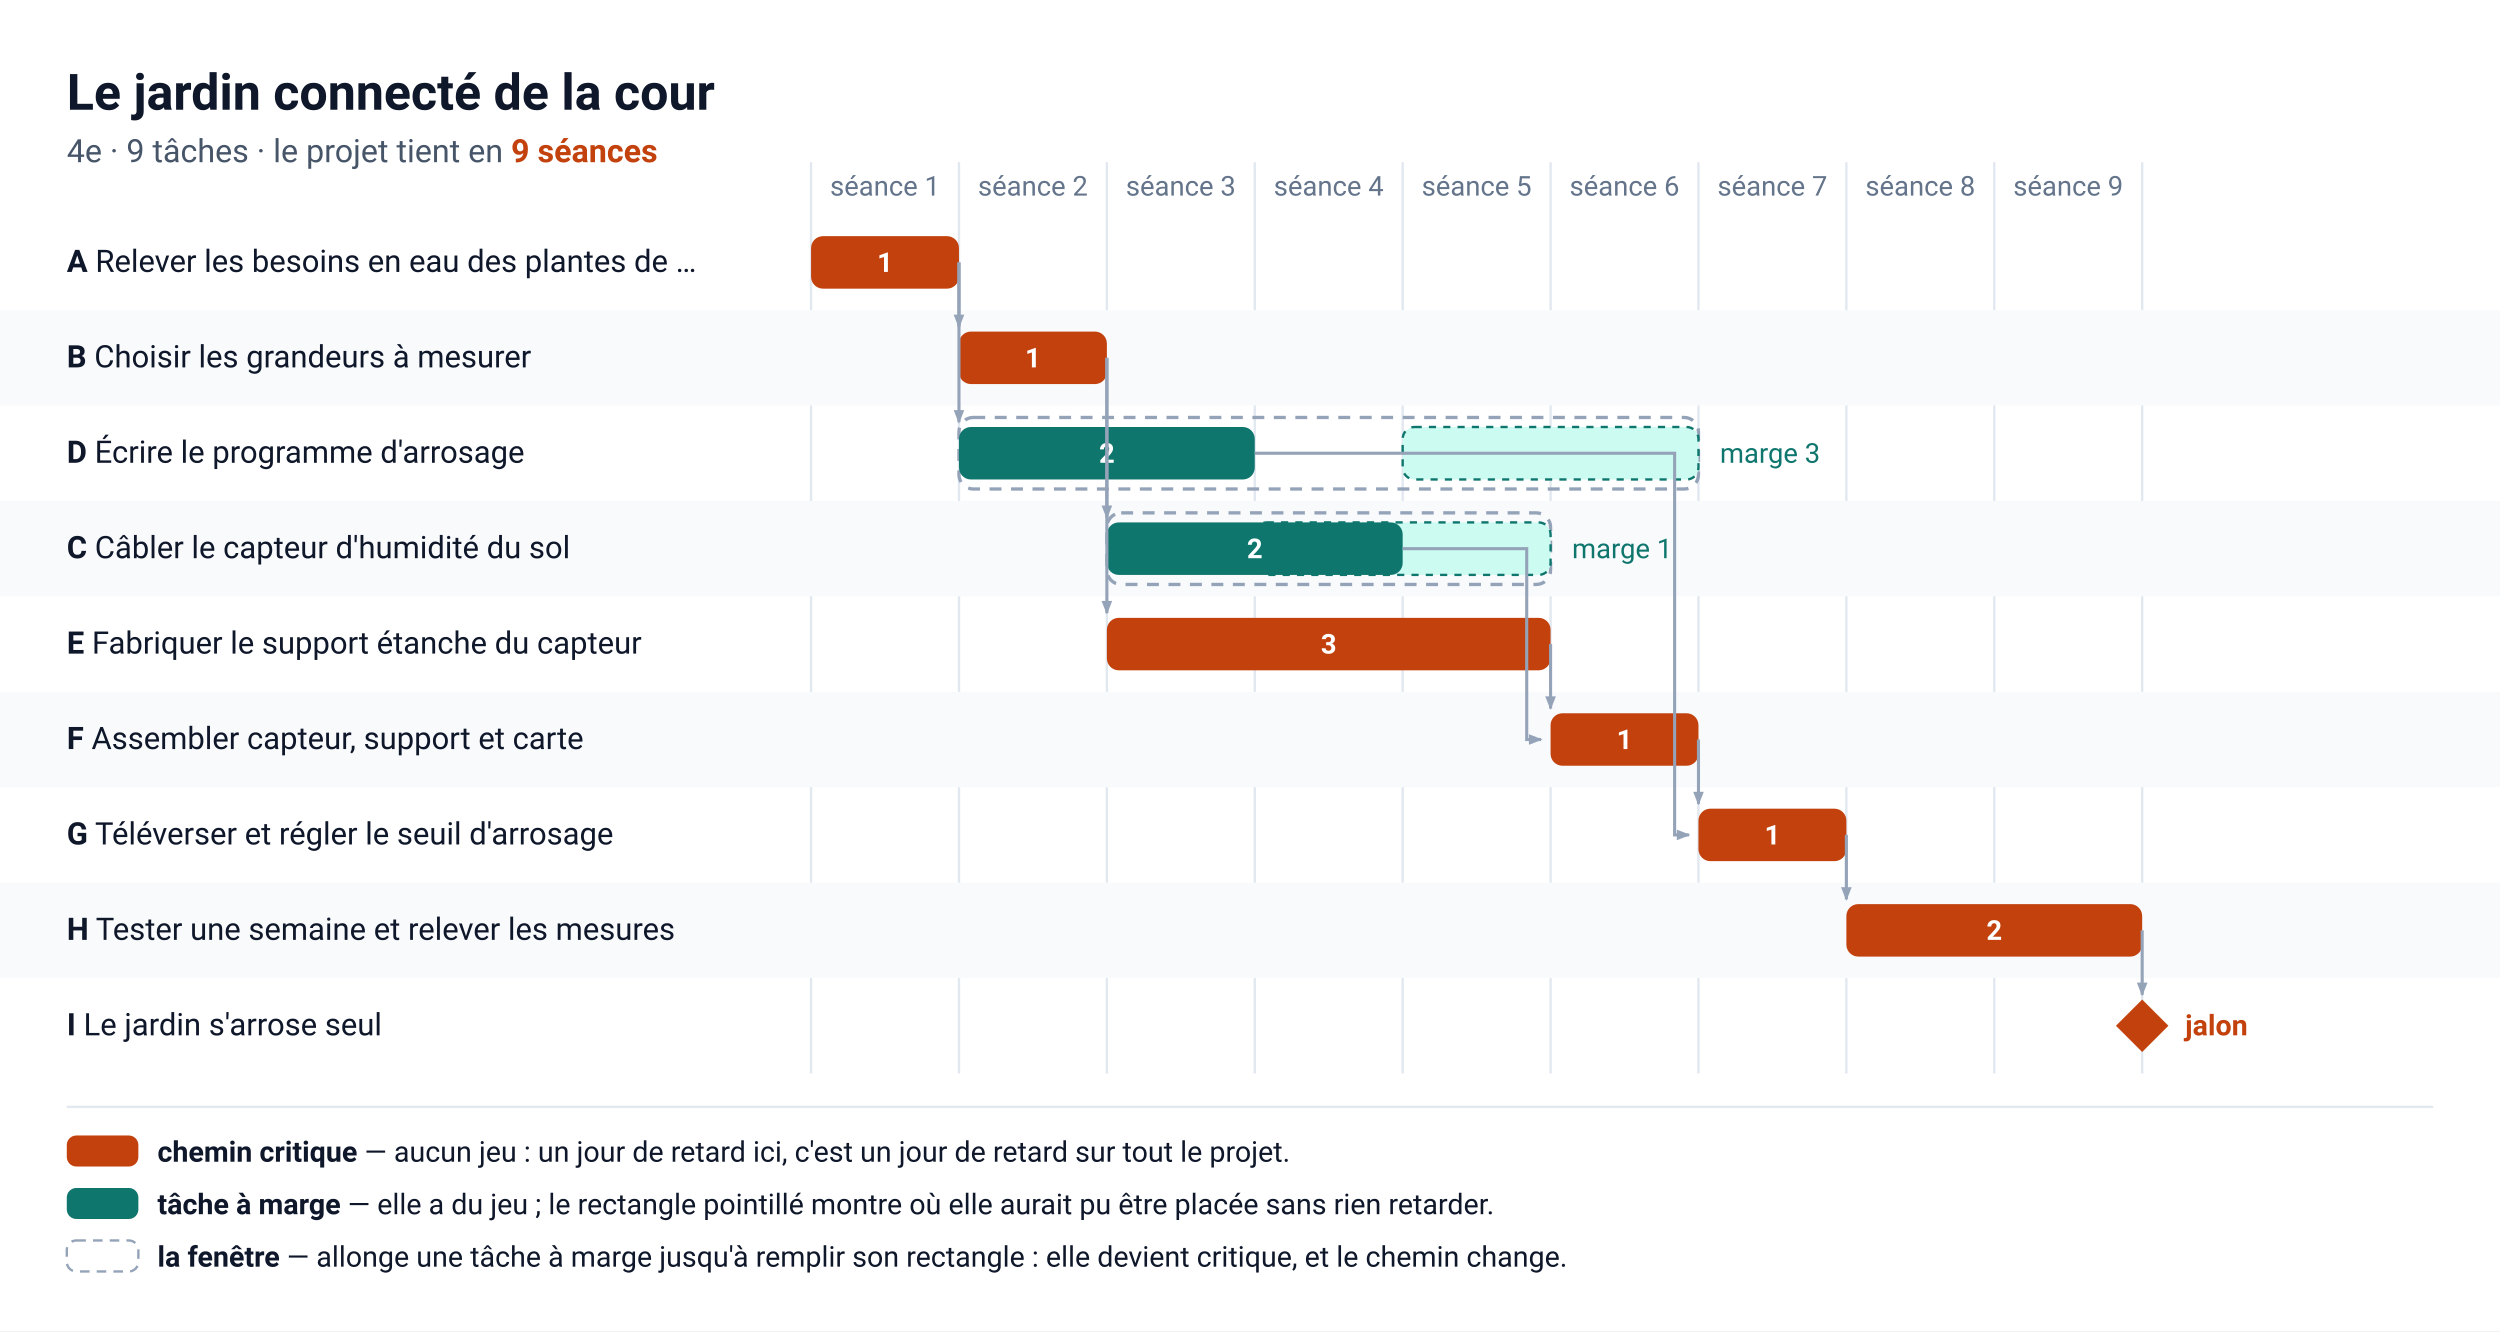
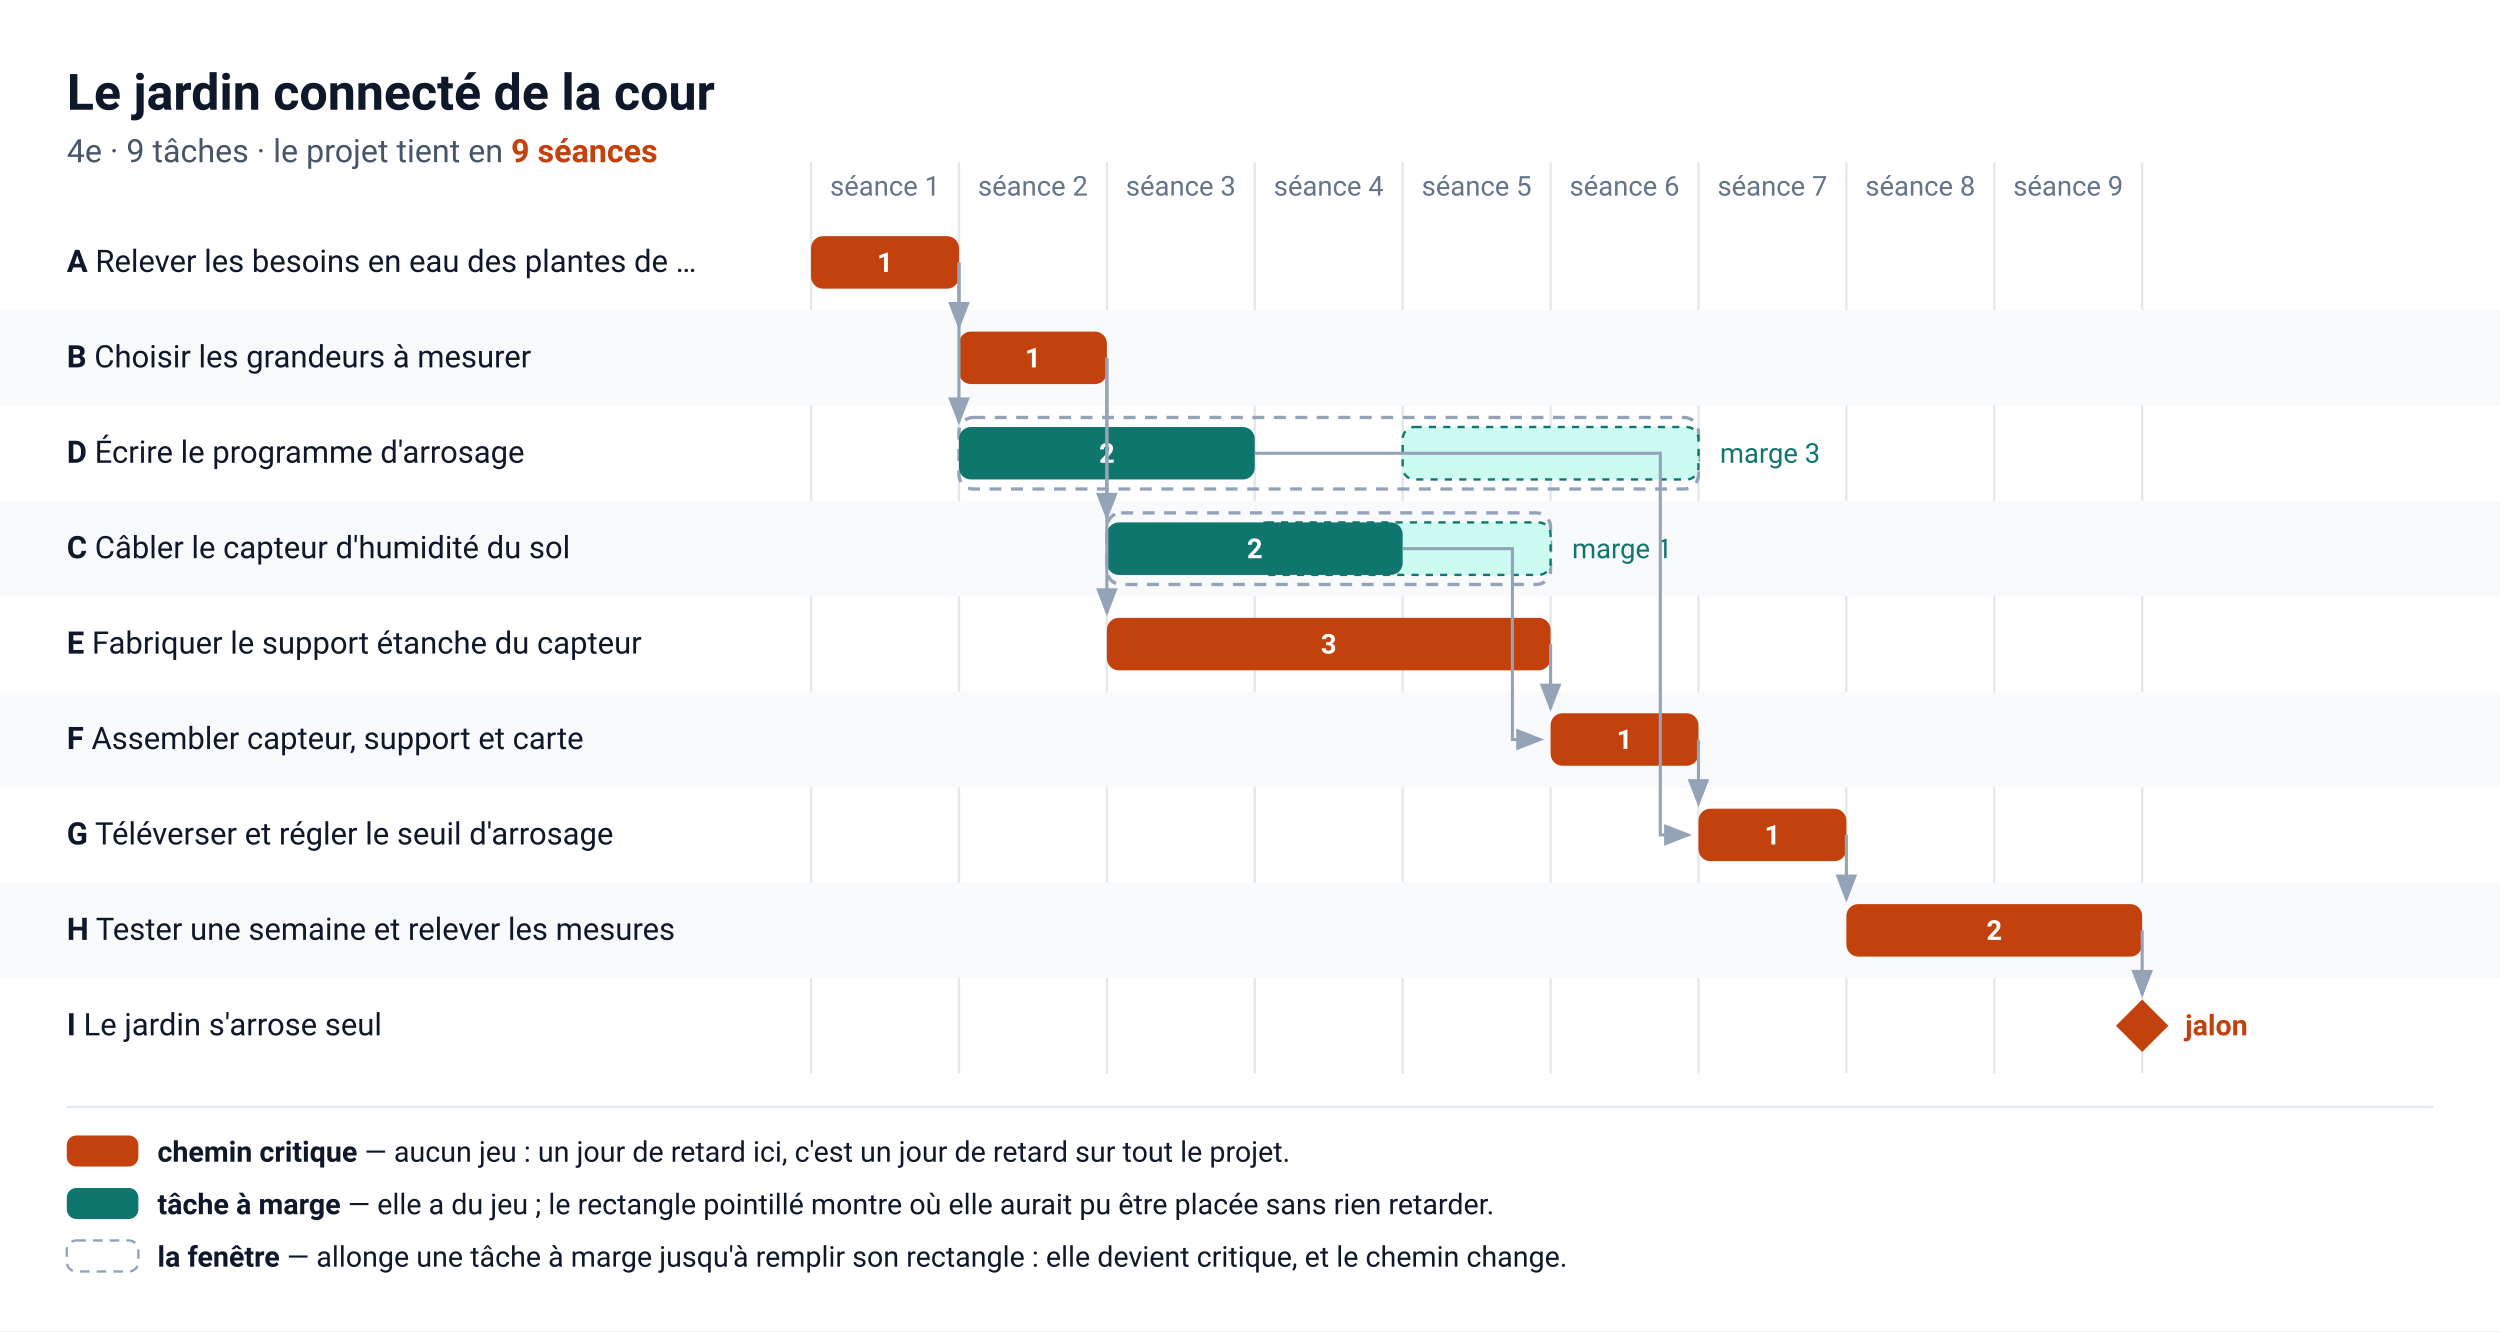
<svg xmlns="http://www.w3.org/2000/svg" viewBox="0 0 1048 558" width="1048" height="558" font-family="system-ui,Segoe UI,Roboto,sans-serif" role="img" aria-labelledby="t d">
  <rect width="1048" height="558" fill="#ffffff" />
  <defs>
-     <marker id="fl" viewBox="0 0 9 7" markerWidth="5.72" markerHeight="4.449" refX="8" refY="3.5" markerUnits="userSpaceOnUse" orient="auto">
+     <marker id="fl" viewBox="0 0 9 7" markerWidth="11.7" markerHeight="9.1" refX="8" refY="3.5" markerUnits="userSpaceOnUse" orient="auto">
      <path d="M0,0 L9,3.5 L0,7 z" fill="#94a3b8" />
    </marker>
  </defs>
  <text x="28" y="46" font-size="21" font-weight="700" fill="#0f172a">Le jardin connecté de la cour</text>
  <text x="28" y="68" font-size="13.5" fill="#475569">4e · 9 tâches · le projet tient en <tspan font-weight="700" fill="#c2410c">9 séances</tspan>
  </text>
  <line x1="340" y1="68" x2="340" y2="450" stroke="#e2e8f0" stroke-width="1" />
  <text x="371.0" y="82" font-size="11.5" text-anchor="middle" fill="#64748b">séance 1</text>
  <line x1="402" y1="68" x2="402" y2="450" stroke="#e2e8f0" stroke-width="1" />
  <text x="433.0" y="82" font-size="11.5" text-anchor="middle" fill="#64748b">séance 2</text>
  <line x1="464" y1="68" x2="464" y2="450" stroke="#e2e8f0" stroke-width="1" />
  <text x="495.0" y="82" font-size="11.5" text-anchor="middle" fill="#64748b">séance 3</text>
  <line x1="526" y1="68" x2="526" y2="450" stroke="#e2e8f0" stroke-width="1" />
  <text x="557.0" y="82" font-size="11.5" text-anchor="middle" fill="#64748b">séance 4</text>
  <line x1="588" y1="68" x2="588" y2="450" stroke="#e2e8f0" stroke-width="1" />
  <text x="619.0" y="82" font-size="11.5" text-anchor="middle" fill="#64748b">séance 5</text>
  <line x1="650" y1="68" x2="650" y2="450" stroke="#e2e8f0" stroke-width="1" />
  <text x="681.0" y="82" font-size="11.5" text-anchor="middle" fill="#64748b">séance 6</text>
  <line x1="712" y1="68" x2="712" y2="450" stroke="#e2e8f0" stroke-width="1" />
  <text x="743.0" y="82" font-size="11.5" text-anchor="middle" fill="#64748b">séance 7</text>
  <line x1="774" y1="68" x2="774" y2="450" stroke="#e2e8f0" stroke-width="1" />
  <text x="805.0" y="82" font-size="11.5" text-anchor="middle" fill="#64748b">séance 8</text>
  <line x1="836" y1="68" x2="836" y2="450" stroke="#e2e8f0" stroke-width="1" />
  <text x="867.0" y="82" font-size="11.5" text-anchor="middle" fill="#64748b">séance 9</text>
  <line x1="898" y1="68" x2="898" y2="450" stroke="#e2e8f0" stroke-width="1" />
  <text x="28" y="114.0" font-size="13" fill="#0f172a">
    <tspan font-weight="700">A</tspan>  Relever les besoins en eau des plantes de …</text>
  <rect x="340" y="99" width="62" height="22" rx="5" fill="#c2410c" />
  <text x="371.0" y="114.0" font-size="11.5" text-anchor="middle" fill="#fff" font-weight="700">1</text>
  <rect x="0" y="130" width="1048" height="40" fill="#f8fafc" />
  <text x="28" y="154.0" font-size="13" fill="#0f172a">
    <tspan font-weight="700">B</tspan>  Choisir les grandeurs à mesurer</text>
  <rect x="402" y="139" width="62" height="22" rx="5" fill="#c2410c" />
  <text x="433.0" y="154.0" font-size="11.5" text-anchor="middle" fill="#fff" font-weight="700">1</text>
  <text x="28" y="194.0" font-size="13" fill="#0f172a">
    <tspan font-weight="700">D</tspan>  Écrire le programme d'arrosage</text>
  <rect x="402" y="175" width="310" height="30" rx="6" fill="none" stroke="#94a3b8" stroke-width="1.4" stroke-dasharray="5 4" />
  <rect x="588" y="179" width="124" height="22" rx="5" fill="#ccfbf1" stroke="#0f766e" stroke-width="1" stroke-dasharray="3 3" />
  <rect x="402" y="179" width="124" height="22" rx="5" fill="#0f766e" />
  <text x="464.0" y="194.0" font-size="11.5" text-anchor="middle" fill="#fff" font-weight="700">2</text>
  <text x="721" y="194.0" font-size="11.5" fill="#0f766e">marge 3</text>
  <rect x="0" y="210" width="1048" height="40" fill="#f8fafc" />
  <text x="28" y="234.0" font-size="13" fill="#0f172a">
    <tspan font-weight="700">C</tspan>  Câbler le capteur d'humidité du sol</text>
  <rect x="464" y="215" width="186" height="30" rx="6" fill="none" stroke="#94a3b8" stroke-width="1.4" stroke-dasharray="5 4" />
  <rect x="526" y="219" width="124" height="22" rx="5" fill="#ccfbf1" stroke="#0f766e" stroke-width="1" stroke-dasharray="3 3" />
  <rect x="464" y="219" width="124" height="22" rx="5" fill="#0f766e" />
  <text x="526.0" y="234.0" font-size="11.5" text-anchor="middle" fill="#fff" font-weight="700">2</text>
  <text x="659" y="234.0" font-size="11.5" fill="#0f766e">marge 1</text>
  <text x="28" y="274.0" font-size="13" fill="#0f172a">
    <tspan font-weight="700">E</tspan>  Fabriquer le support étanche du capteur</text>
  <rect x="464" y="259" width="186" height="22" rx="5" fill="#c2410c" />
  <text x="557.0" y="274.0" font-size="11.5" text-anchor="middle" fill="#fff" font-weight="700">3</text>
  <rect x="0" y="290" width="1048" height="40" fill="#f8fafc" />
  <text x="28" y="314.0" font-size="13" fill="#0f172a">
    <tspan font-weight="700">F</tspan>  Assembler capteur, support et carte</text>
  <rect x="650" y="299" width="62" height="22" rx="5" fill="#c2410c" />
  <text x="681.0" y="314.0" font-size="11.5" text-anchor="middle" fill="#fff" font-weight="700">1</text>
  <text x="28" y="354.0" font-size="13" fill="#0f172a">
    <tspan font-weight="700">G</tspan>  Téléverser et régler le seuil d'arrosage</text>
  <rect x="712" y="339" width="62" height="22" rx="5" fill="#c2410c" />
  <text x="743.0" y="354.0" font-size="11.5" text-anchor="middle" fill="#fff" font-weight="700">1</text>
  <rect x="0" y="370" width="1048" height="40" fill="#f8fafc" />
  <text x="28" y="394.0" font-size="13" fill="#0f172a">
    <tspan font-weight="700">H</tspan>  Tester une semaine et relever les mesures</text>
  <rect x="774" y="379" width="124" height="22" rx="5" fill="#c2410c" />
  <text x="836.0" y="394.0" font-size="11.5" text-anchor="middle" fill="#fff" font-weight="700">2</text>
  <text x="28" y="434.0" font-size="13" fill="#0f172a">
    <tspan font-weight="700">I</tspan>  Le jardin s'arrose seul</text>
  <path d="M898,419.0 L909,430.0 L898,441.0 L887,430.0 z" fill="#c2410c" />
  <text x="916" y="434.0" font-size="12" font-weight="700" fill="#c2410c">jalon</text>
  <path d="M402,110.0 V137.0" fill="none" stroke="#94a3b8" stroke-width="1.3" marker-end="url(#fl)" />
  <path d="M402,110.0 V177.0" fill="none" stroke="#94a3b8" stroke-width="1.3" marker-end="url(#fl)" />
  <path d="M464,150.0 V217.0" fill="none" stroke="#94a3b8" stroke-width="1.3" marker-end="url(#fl)" />
  <path d="M464,150.0 V257.0" fill="none" stroke="#94a3b8" stroke-width="1.3" marker-end="url(#fl)" />
-   <path d="M588,230.0 H640 V310.0 H646" fill="none" stroke="#94a3b8" stroke-width="1.3" marker-end="url(#fl)" />
+   <path d="M588,230.0 H634 V310.0 H646" fill="none" stroke="#94a3b8" stroke-width="1.3" marker-end="url(#fl)" />
  <path d="M650,270.0 V297.0" fill="none" stroke="#94a3b8" stroke-width="1.3" marker-end="url(#fl)" />
-   <path d="M526,190.0 H702 V350.0 H708" fill="none" stroke="#94a3b8" stroke-width="1.3" marker-end="url(#fl)" />
+   <path d="M526,190.0 H696 V350.0 H708" fill="none" stroke="#94a3b8" stroke-width="1.3" marker-end="url(#fl)" />
  <path d="M712,310.0 V337.0" fill="none" stroke="#94a3b8" stroke-width="1.3" marker-end="url(#fl)" />
  <path d="M774,350.0 V377.0" fill="none" stroke="#94a3b8" stroke-width="1.3" marker-end="url(#fl)" />
  <path d="M898,390.0 V417.0" fill="none" stroke="#94a3b8" stroke-width="1.3" marker-end="url(#fl)" />
  <line x1="28" y1="464" x2="1020" y2="464" stroke="#e2e8f0" />
  <rect x="28" y="476" width="30" height="13" rx="4" fill="#c2410c" />
  <text x="66" y="487" font-size="12" fill="#0f172a">
    <tspan font-weight="700">chemin critique</tspan> — aucun jeu : un jour de retard ici, c'est un jour de retard sur tout le projet.</text>
  <rect x="28" y="498" width="30" height="13" rx="4" fill="#0f766e" />
  <text x="66" y="509" font-size="12" fill="#0f172a">
    <tspan font-weight="700">tâche à marge</tspan> — elle a du jeu ; le rectangle pointillé montre où elle aurait pu être placée sans rien retarder.</text>
  <rect x="28" y="520" width="30" height="13" rx="4" fill="none" stroke="#94a3b8" stroke-dasharray="4 3" />
  <text x="66" y="531" font-size="12" fill="#0f172a">
    <tspan font-weight="700">la fenêtre</tspan> — allonge une tâche à marge jusqu'à remplir son rectangle : elle devient critique, et le chemin change.</text>
</svg>
